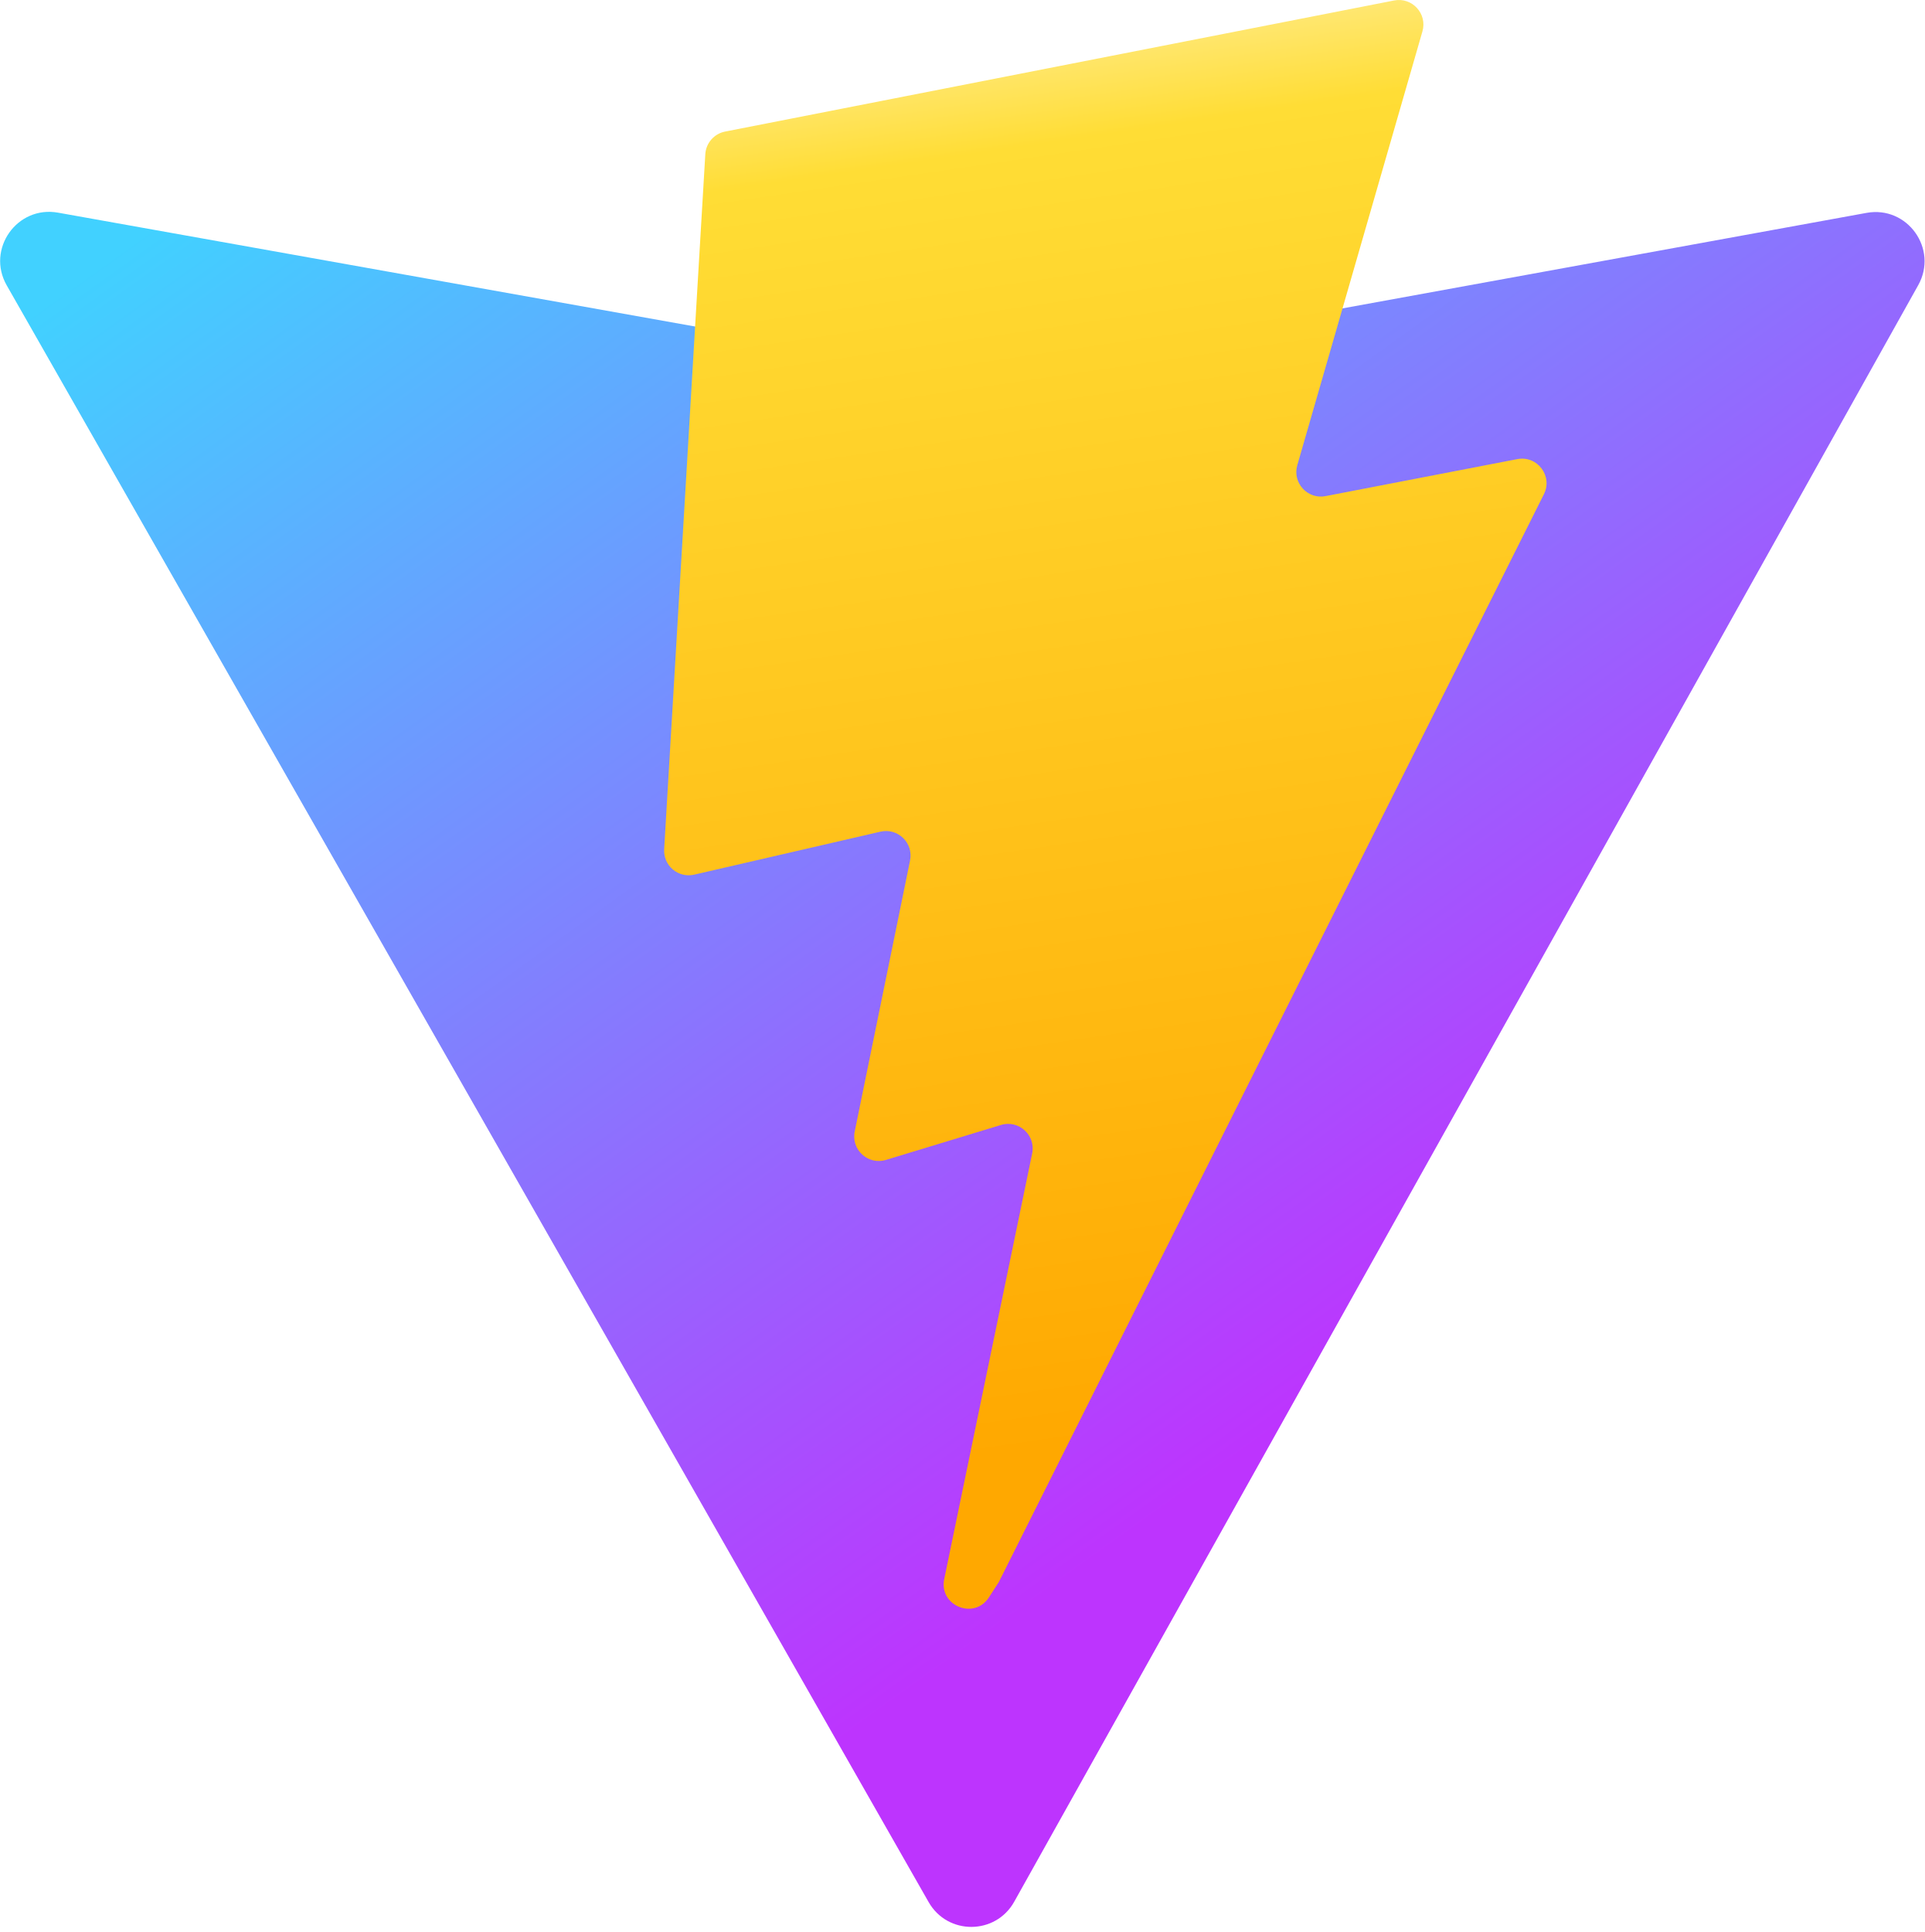
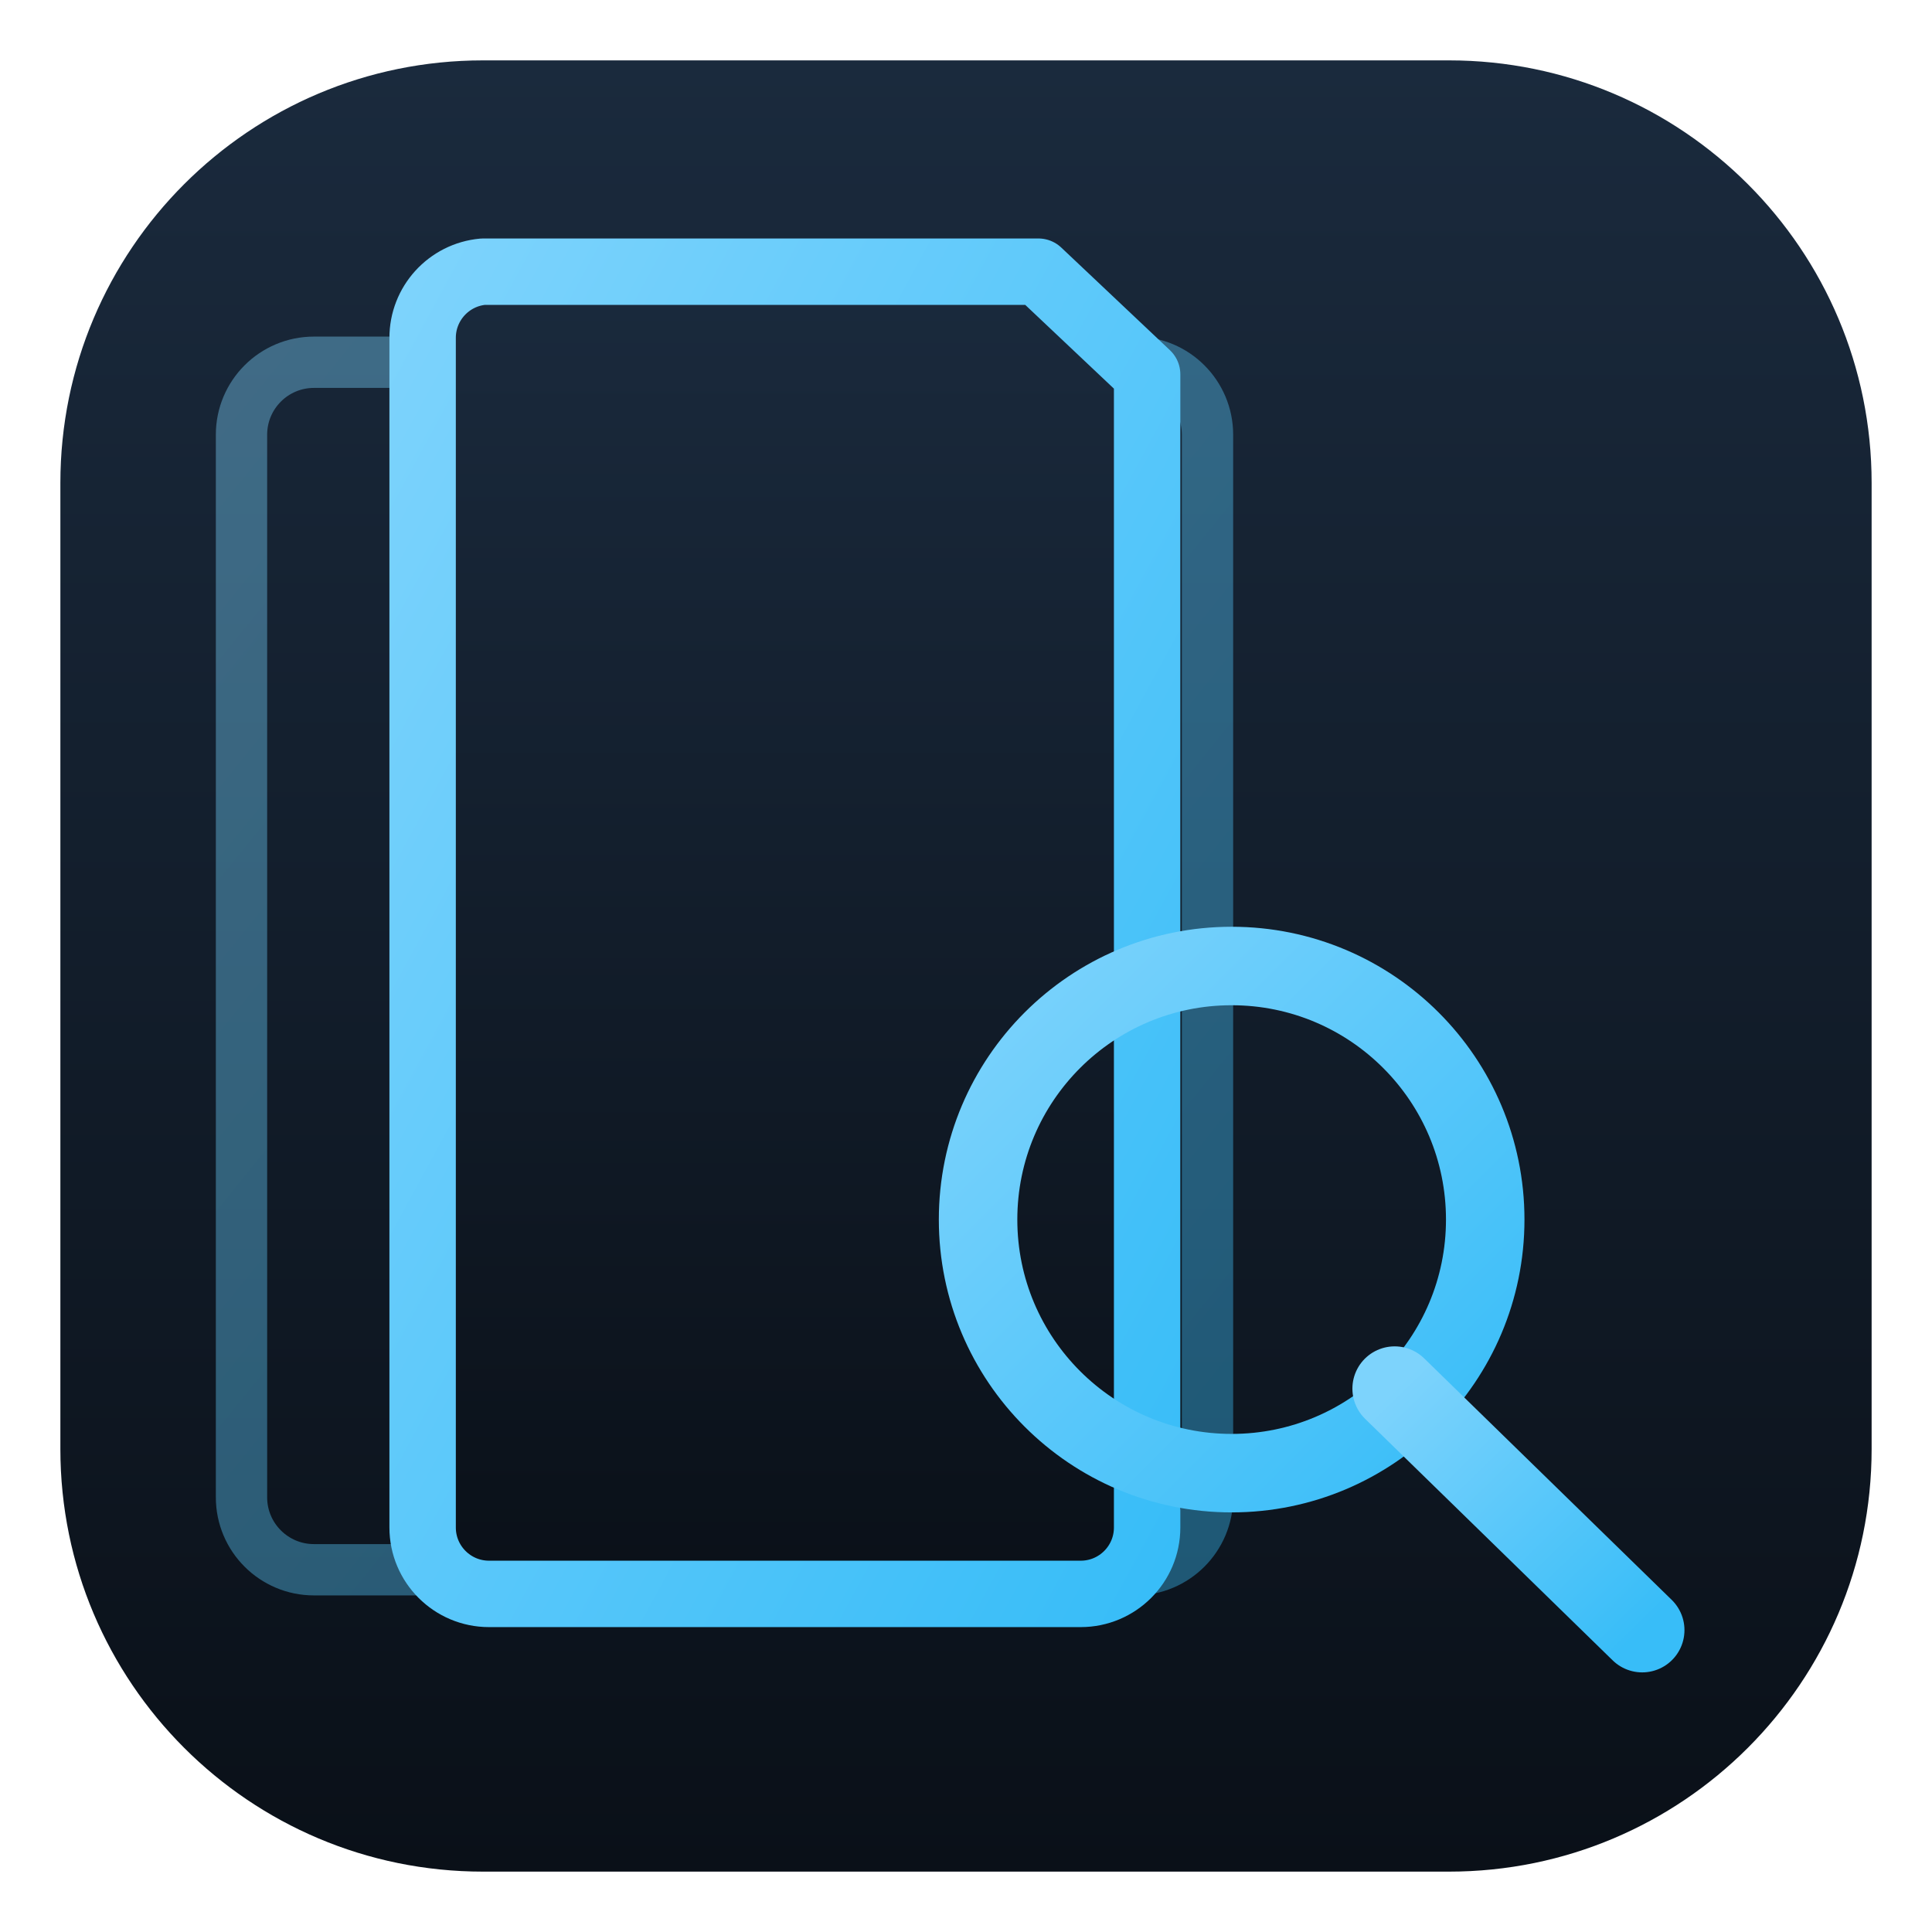
- <svg xmlns="http://www.w3.org/2000/svg" aria-hidden="true" role="img" class="iconify iconify--logos" width="31.88" height="32" preserveAspectRatio="xMidYMid meet" viewBox="0 0 256 257">
+ <svg xmlns="http://www.w3.org/2000/svg" viewBox="0 0 32 32" role="img" aria-label="Minerva" shape-rendering="geometricPrecision">
  <defs>
-     <linearGradient id="IconifyId1813088fe1fbc01fb466" x1="-.828%" x2="57.636%" y1="7.652%" y2="78.411%">
-       <stop offset="0%" stop-color="#41D1FF" />
-       <stop offset="100%" stop-color="#BD34FE" />
+     <linearGradient id="mva" x1="0%" y1="0%" x2="100%" y2="100%">
+       <stop offset="0%" stop-color="#7dd3fc" />
+       <stop offset="100%" stop-color="#38bdf8" />
    </linearGradient>
-     <linearGradient id="IconifyId1813088fe1fbc01fb467" x1="43.376%" x2="50.316%" y1="2.242%" y2="89.03%">
-       <stop offset="0%" stop-color="#FFEA83" />
-       <stop offset="8.333%" stop-color="#FFDD35" />
-       <stop offset="100%" stop-color="#FFA800" />
+     <linearGradient id="mvb" x1="0%" y1="0%" x2="0%" y2="100%">
+       <stop offset="0%" stop-color="#1a2a3d" />
+       <stop offset="100%" stop-color="#0a1018" />
    </linearGradient>
  </defs>
-   <path fill="url(#IconifyId1813088fe1fbc01fb466)" d="M255.153 37.938L134.897 252.976c-2.483 4.44-8.862 4.466-11.382.048L.875 37.958c-2.746-4.814 1.371-10.646 6.827-9.67l120.385 21.517a6.537 6.537 0 0 0 2.322-.004l117.867-21.483c5.438-.991 9.574 4.796 6.877 9.62Z" />
-   <path fill="url(#IconifyId1813088fe1fbc01fb467)" d="M185.432.063L96.44 17.501a3.268 3.268 0 0 0-2.634 3.014l-5.474 92.456a3.268 3.268 0 0 0 3.997 3.378l24.777-5.718c2.318-.535 4.413 1.507 3.936 3.838l-7.361 36.047c-.495 2.426 1.782 4.5 4.151 3.78l15.304-4.649c2.372-.72 4.652 1.36 4.15 3.788l-11.698 56.621c-.732 3.542 3.979 5.473 5.943 2.437l1.313-2.028l72.516-144.72c1.215-2.423-.88-5.186-3.54-4.672l-25.505 4.922c-2.396.462-4.435-1.77-3.759-4.114l16.646-57.705c.677-2.35-1.37-4.583-3.769-4.113Z" />
+   <rect x="1" y="1" width="30" height="30" rx="7" fill="url(#mvb)" />
+   <rect x="4" y="6" width="16" height="20" rx="1.2" fill="none" stroke="url(#mva)" stroke-width="0.85" opacity="0.4" />
+   <path d="M8 4.5h9.2L19 6.2v19.1a1.1 1.1 0 0 1-1.1 1.1H8.1A1.1 1.1 0 0 1 7 25.3V5.6A1.1 1.1 0 0 1 8 4.5z" fill="url(#mvb)" stroke="url(#mva)" stroke-width="1.1" stroke-linejoin="round" />
+   <line x1="8.8" y1="11" x2="16.2" y2="11" stroke="url(#mva)" stroke-width="1" stroke-linecap="round" opacity="0.55" />
+   <line x1="8.8" y1="15" x2="15" y2="15" stroke="url(#mva)" stroke-width="1" stroke-linecap="round" opacity="0.4" />
+   <circle cx="20.4" cy="20.2" r="4.2" fill="none" stroke="url(#mva)" stroke-width="1.3" />
+   <line x1="23.1" y1="23" x2="27.2" y2="27" stroke="url(#mva)" stroke-width="1.4" stroke-linecap="round" />
</svg>
